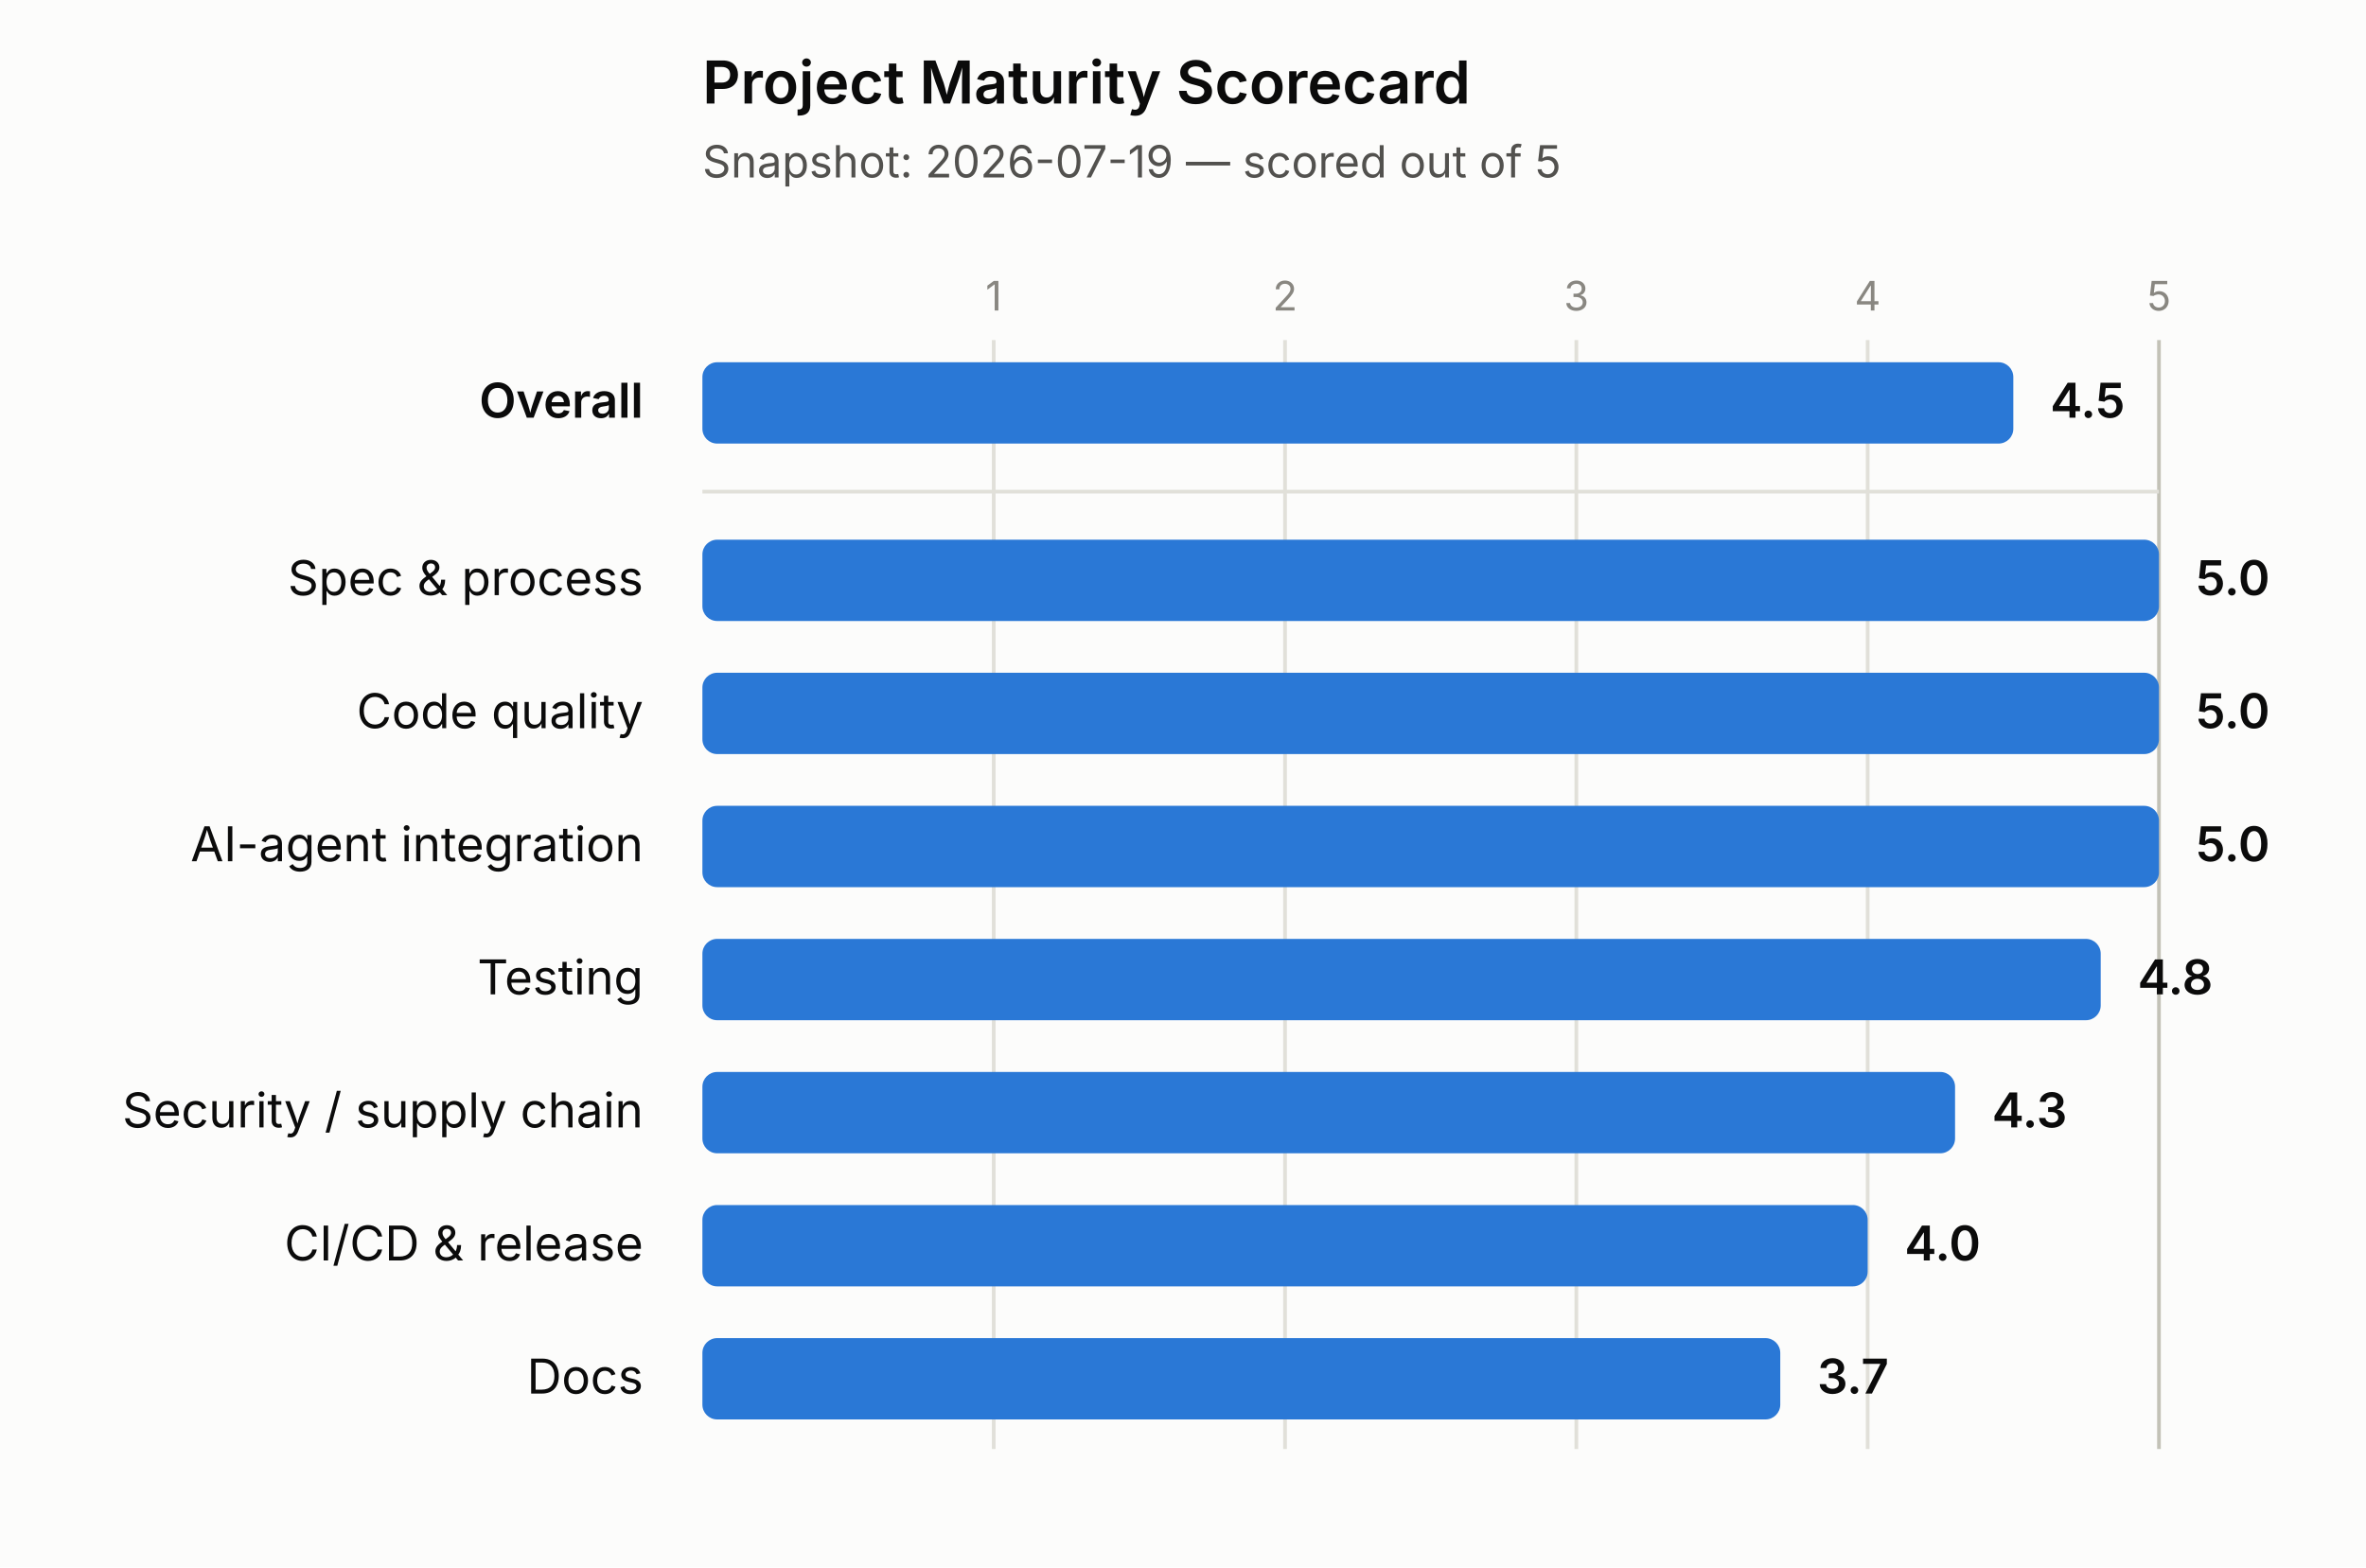
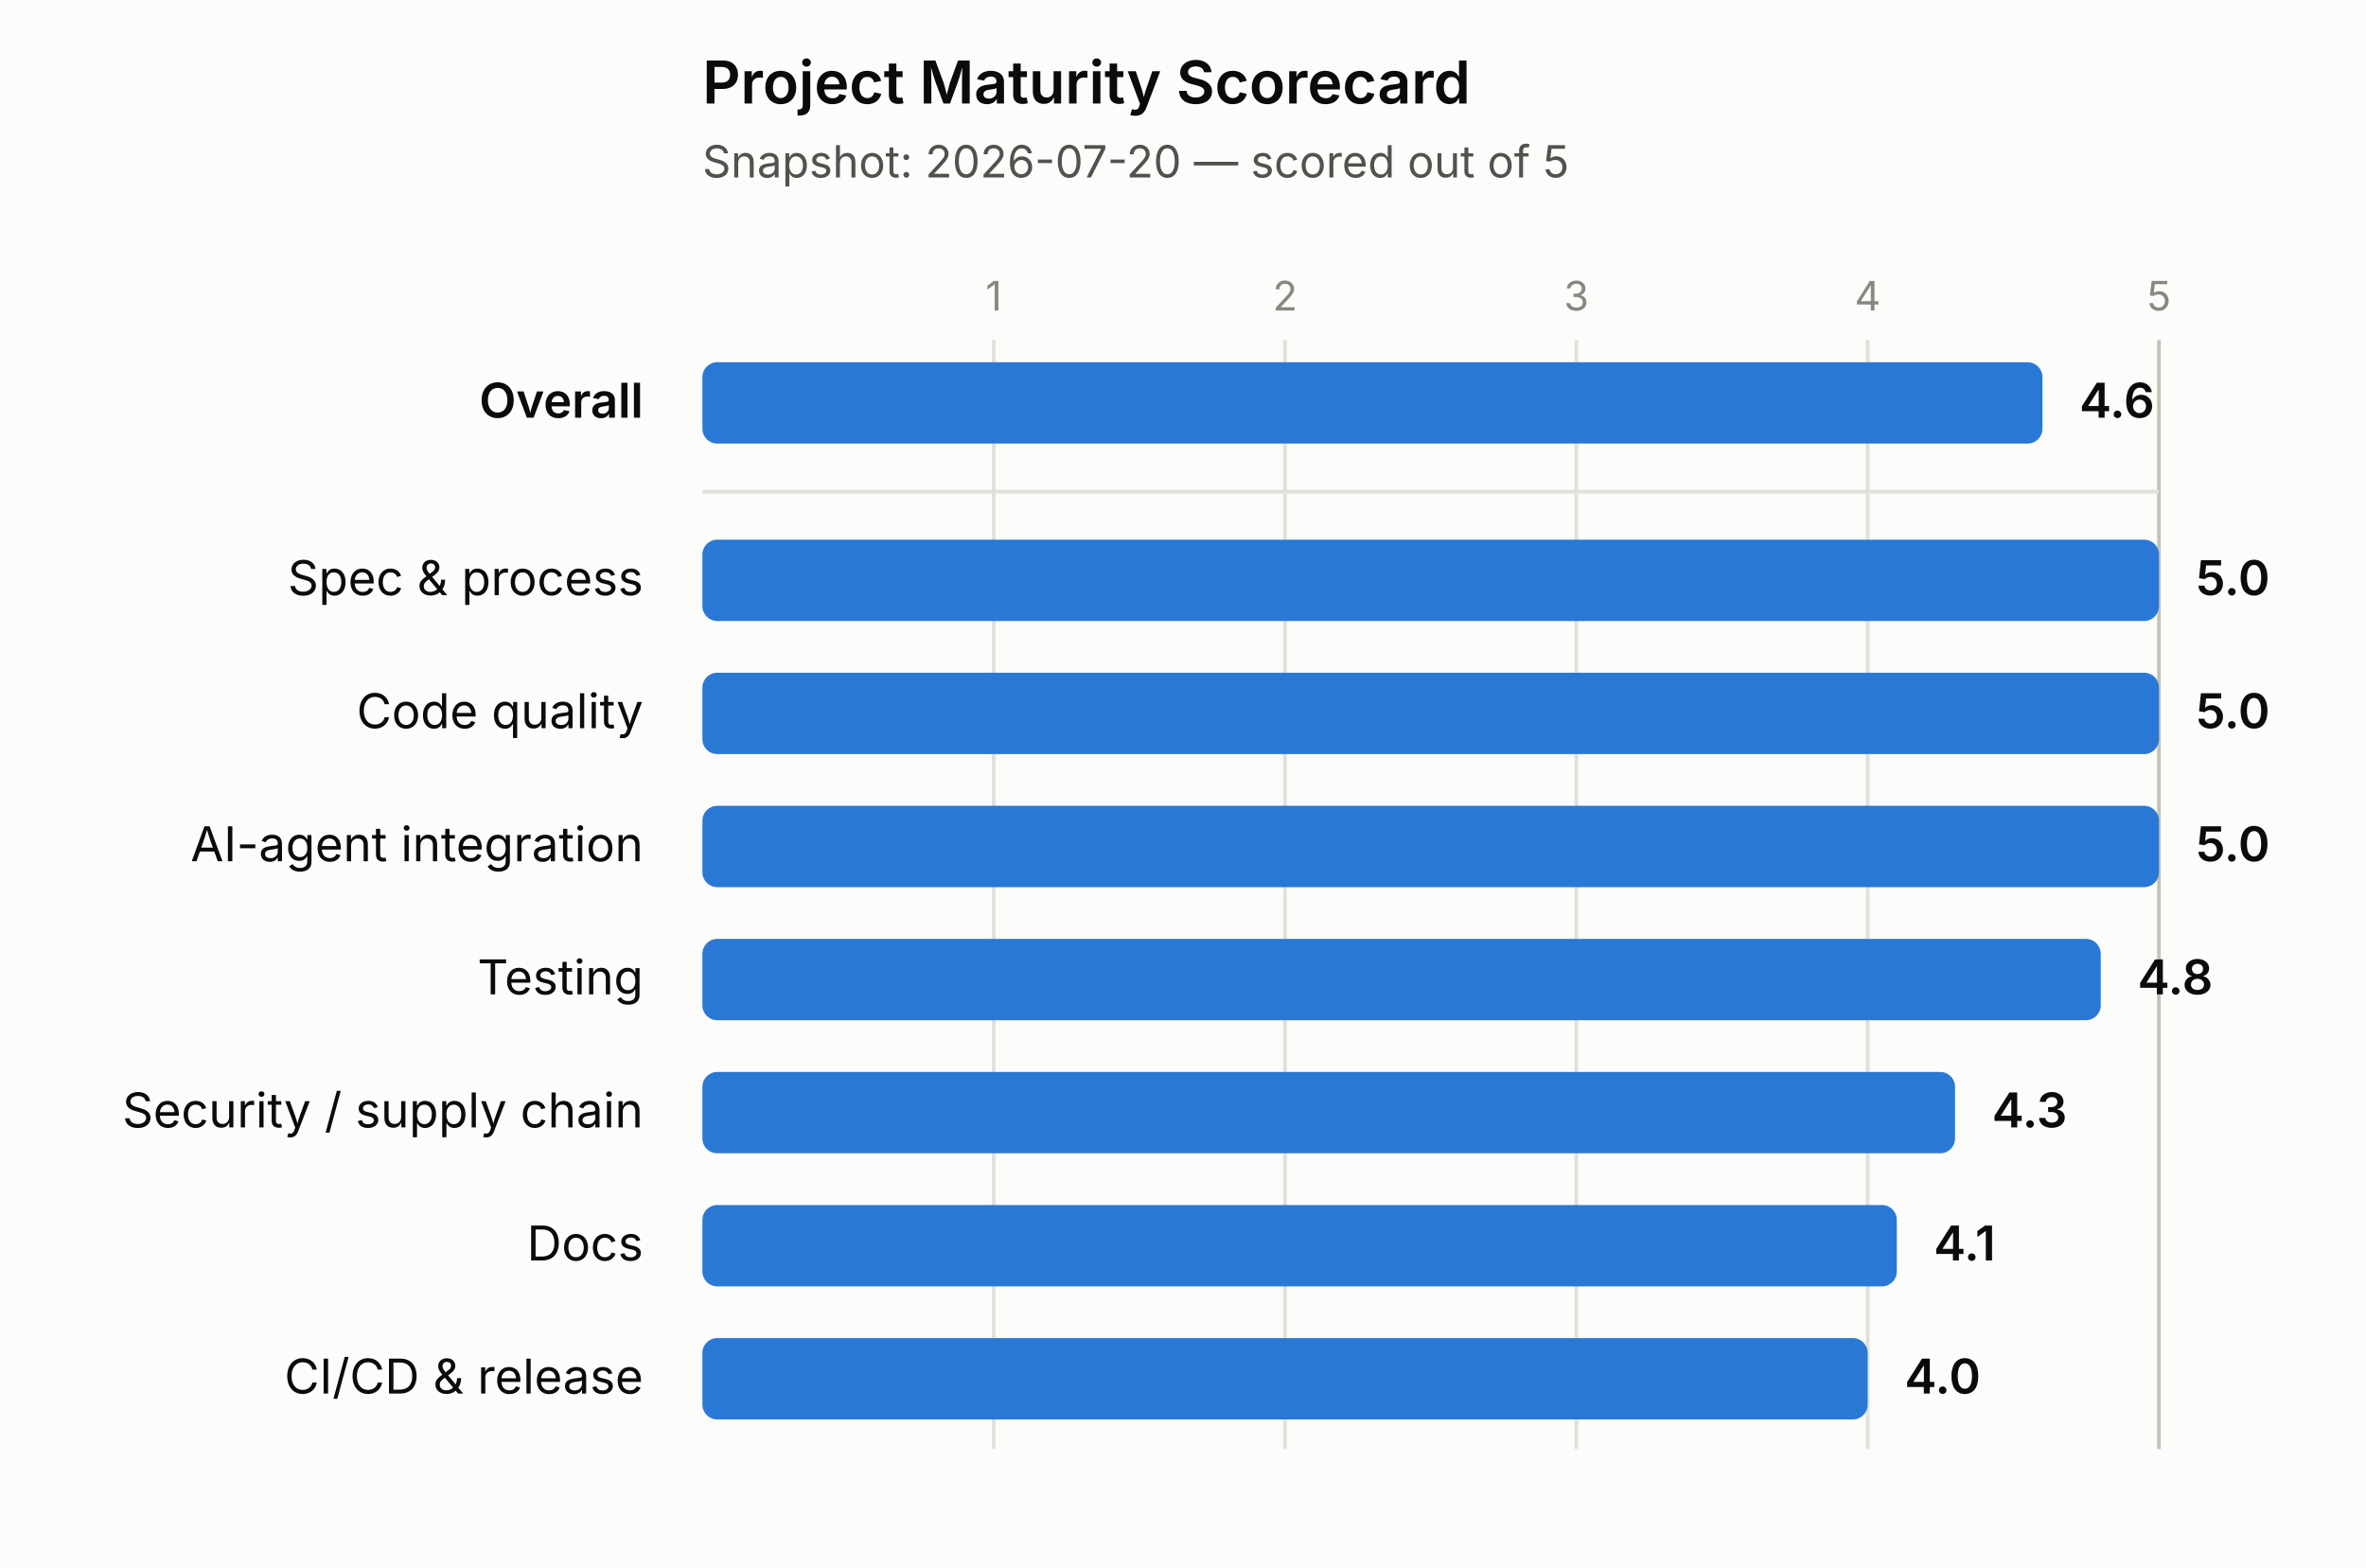
<svg xmlns="http://www.w3.org/2000/svg" width="640" height="424" viewBox="0 0 640 424">
  <rect x="0" y="0" width="640" height="424" fill="#fcfcfb" />
  <text x="190" y="28" font-size="16" font-weight="600" fill="#0b0b0b" font-family="system-ui, -apple-system, 'Segoe UI', sans-serif">Project Maturity Scorecard</text>
-   <text x="190" y="48" font-size="12" fill="#52514e" font-family="system-ui, -apple-system, 'Segoe UI', sans-serif">Snapshot: 2026-07-19 — scored out of 5</text>
+   <text x="190" y="48" font-size="12" fill="#52514e" font-family="system-ui, -apple-system, 'Segoe UI', sans-serif">Snapshot: 2026-07-20 — scored out of 5</text>
  <line x1="268.8" y1="92" x2="268.8" y2="392" stroke="#e1e0d9" stroke-width="1" />
  <text x="268.8" y="84" font-size="11" fill="#898781" text-anchor="middle" font-family="system-ui, -apple-system, 'Segoe UI', sans-serif">1</text>
  <line x1="347.6" y1="92" x2="347.6" y2="392" stroke="#e1e0d9" stroke-width="1" />
  <text x="347.6" y="84" font-size="11" fill="#898781" text-anchor="middle" font-family="system-ui, -apple-system, 'Segoe UI', sans-serif">2</text>
  <line x1="426.4" y1="92" x2="426.4" y2="392" stroke="#e1e0d9" stroke-width="1" />
  <text x="426.4" y="84" font-size="11" fill="#898781" text-anchor="middle" font-family="system-ui, -apple-system, 'Segoe UI', sans-serif">3</text>
  <line x1="505.2" y1="92" x2="505.2" y2="392" stroke="#e1e0d9" stroke-width="1" />
  <text x="505.2" y="84" font-size="11" fill="#898781" text-anchor="middle" font-family="system-ui, -apple-system, 'Segoe UI', sans-serif">4</text>
  <line x1="584" y1="92" x2="584" y2="392" stroke="#c3c2b7" stroke-width="1" />
  <text x="584" y="84" font-size="11" fill="#898781" text-anchor="middle" font-family="system-ui, -apple-system, 'Segoe UI', sans-serif">5</text>
  <line x1="190" y1="133" x2="584" y2="133" stroke="#e1e0d9" stroke-width="1" />
  <text x="174" y="113" font-size="13" font-weight="600" fill="#0b0b0b" text-anchor="end" font-family="system-ui, -apple-system, 'Segoe UI', sans-serif">Overall</text>
-   <rect x="190" y="98" width="354.6" height="22" rx="4" ry="4" fill="#2a78d6" />
-   <text x="554.6" y="113" font-size="13" font-weight="600" fill="#0b0b0b" font-family="system-ui, -apple-system, 'Segoe UI', sans-serif">4.5</text>
+   <rect x="190" y="98" width="362.48" height="22" rx="4" ry="4" fill="#2a78d6" />
+   <text x="562.48" y="113" font-size="13" font-weight="600" fill="#0b0b0b" font-family="system-ui, -apple-system, 'Segoe UI', sans-serif">4.6</text>
  <text x="174" y="161" font-size="13" font-weight="400" fill="#0b0b0b" text-anchor="end" font-family="system-ui, -apple-system, 'Segoe UI', sans-serif">Spec &amp; process</text>
  <rect x="190" y="146" width="394" height="22" rx="4" ry="4" fill="#2a78d6" />
  <text x="594" y="161" font-size="13" font-weight="600" fill="#0b0b0b" font-family="system-ui, -apple-system, 'Segoe UI', sans-serif">5.0</text>
  <text x="174" y="197" font-size="13" font-weight="400" fill="#0b0b0b" text-anchor="end" font-family="system-ui, -apple-system, 'Segoe UI', sans-serif">Code quality</text>
  <rect x="190" y="182" width="394" height="22" rx="4" ry="4" fill="#2a78d6" />
  <text x="594" y="197" font-size="13" font-weight="600" fill="#0b0b0b" font-family="system-ui, -apple-system, 'Segoe UI', sans-serif">5.0</text>
  <text x="174" y="233" font-size="13" font-weight="400" fill="#0b0b0b" text-anchor="end" font-family="system-ui, -apple-system, 'Segoe UI', sans-serif">AI-agent integration</text>
  <rect x="190" y="218" width="394" height="22" rx="4" ry="4" fill="#2a78d6" />
  <text x="594" y="233" font-size="13" font-weight="600" fill="#0b0b0b" font-family="system-ui, -apple-system, 'Segoe UI', sans-serif">5.0</text>
  <text x="174" y="269" font-size="13" font-weight="400" fill="#0b0b0b" text-anchor="end" font-family="system-ui, -apple-system, 'Segoe UI', sans-serif">Testing</text>
  <rect x="190" y="254" width="378.24" height="22" rx="4" ry="4" fill="#2a78d6" />
  <text x="578.24" y="269" font-size="13" font-weight="600" fill="#0b0b0b" font-family="system-ui, -apple-system, 'Segoe UI', sans-serif">4.8</text>
  <text x="174" y="305" font-size="13" font-weight="400" fill="#0b0b0b" text-anchor="end" font-family="system-ui, -apple-system, 'Segoe UI', sans-serif">Security / supply chain</text>
  <rect x="190" y="290" width="338.84" height="22" rx="4" ry="4" fill="#2a78d6" />
  <text x="538.84" y="305" font-size="13" font-weight="600" fill="#0b0b0b" font-family="system-ui, -apple-system, 'Segoe UI', sans-serif">4.3</text>
-   <text x="174" y="341" font-size="13" font-weight="400" fill="#0b0b0b" text-anchor="end" font-family="system-ui, -apple-system, 'Segoe UI', sans-serif">CI/CD &amp; release</text>
-   <rect x="190" y="326" width="315.2" height="22" rx="4" ry="4" fill="#2a78d6" />
-   <text x="515.2" y="341" font-size="13" font-weight="600" fill="#0b0b0b" font-family="system-ui, -apple-system, 'Segoe UI', sans-serif">4.0</text>
-   <text x="174" y="377" font-size="13" font-weight="400" fill="#0b0b0b" text-anchor="end" font-family="system-ui, -apple-system, 'Segoe UI', sans-serif">Docs</text>
-   <rect x="190" y="362" width="291.56" height="22" rx="4" ry="4" fill="#2a78d6" />
-   <text x="491.56" y="377" font-size="13" font-weight="600" fill="#0b0b0b" font-family="system-ui, -apple-system, 'Segoe UI', sans-serif">3.7</text>
+   <text x="174" y="341" font-size="13" font-weight="400" fill="#0b0b0b" text-anchor="end" font-family="system-ui, -apple-system, 'Segoe UI', sans-serif">Docs</text>
+   <rect x="190" y="326" width="323.08" height="22" rx="4" ry="4" fill="#2a78d6" />
+   <text x="523.08" y="341" font-size="13" font-weight="600" fill="#0b0b0b" font-family="system-ui, -apple-system, 'Segoe UI', sans-serif">4.1</text>
+   <text x="174" y="377" font-size="13" font-weight="400" fill="#0b0b0b" text-anchor="end" font-family="system-ui, -apple-system, 'Segoe UI', sans-serif">CI/CD &amp; release</text>
+   <rect x="190" y="362" width="315.2" height="22" rx="4" ry="4" fill="#2a78d6" />
+   <text x="515.2" y="377" font-size="13" font-weight="600" fill="#0b0b0b" font-family="system-ui, -apple-system, 'Segoe UI', sans-serif">4.0</text>
</svg>
